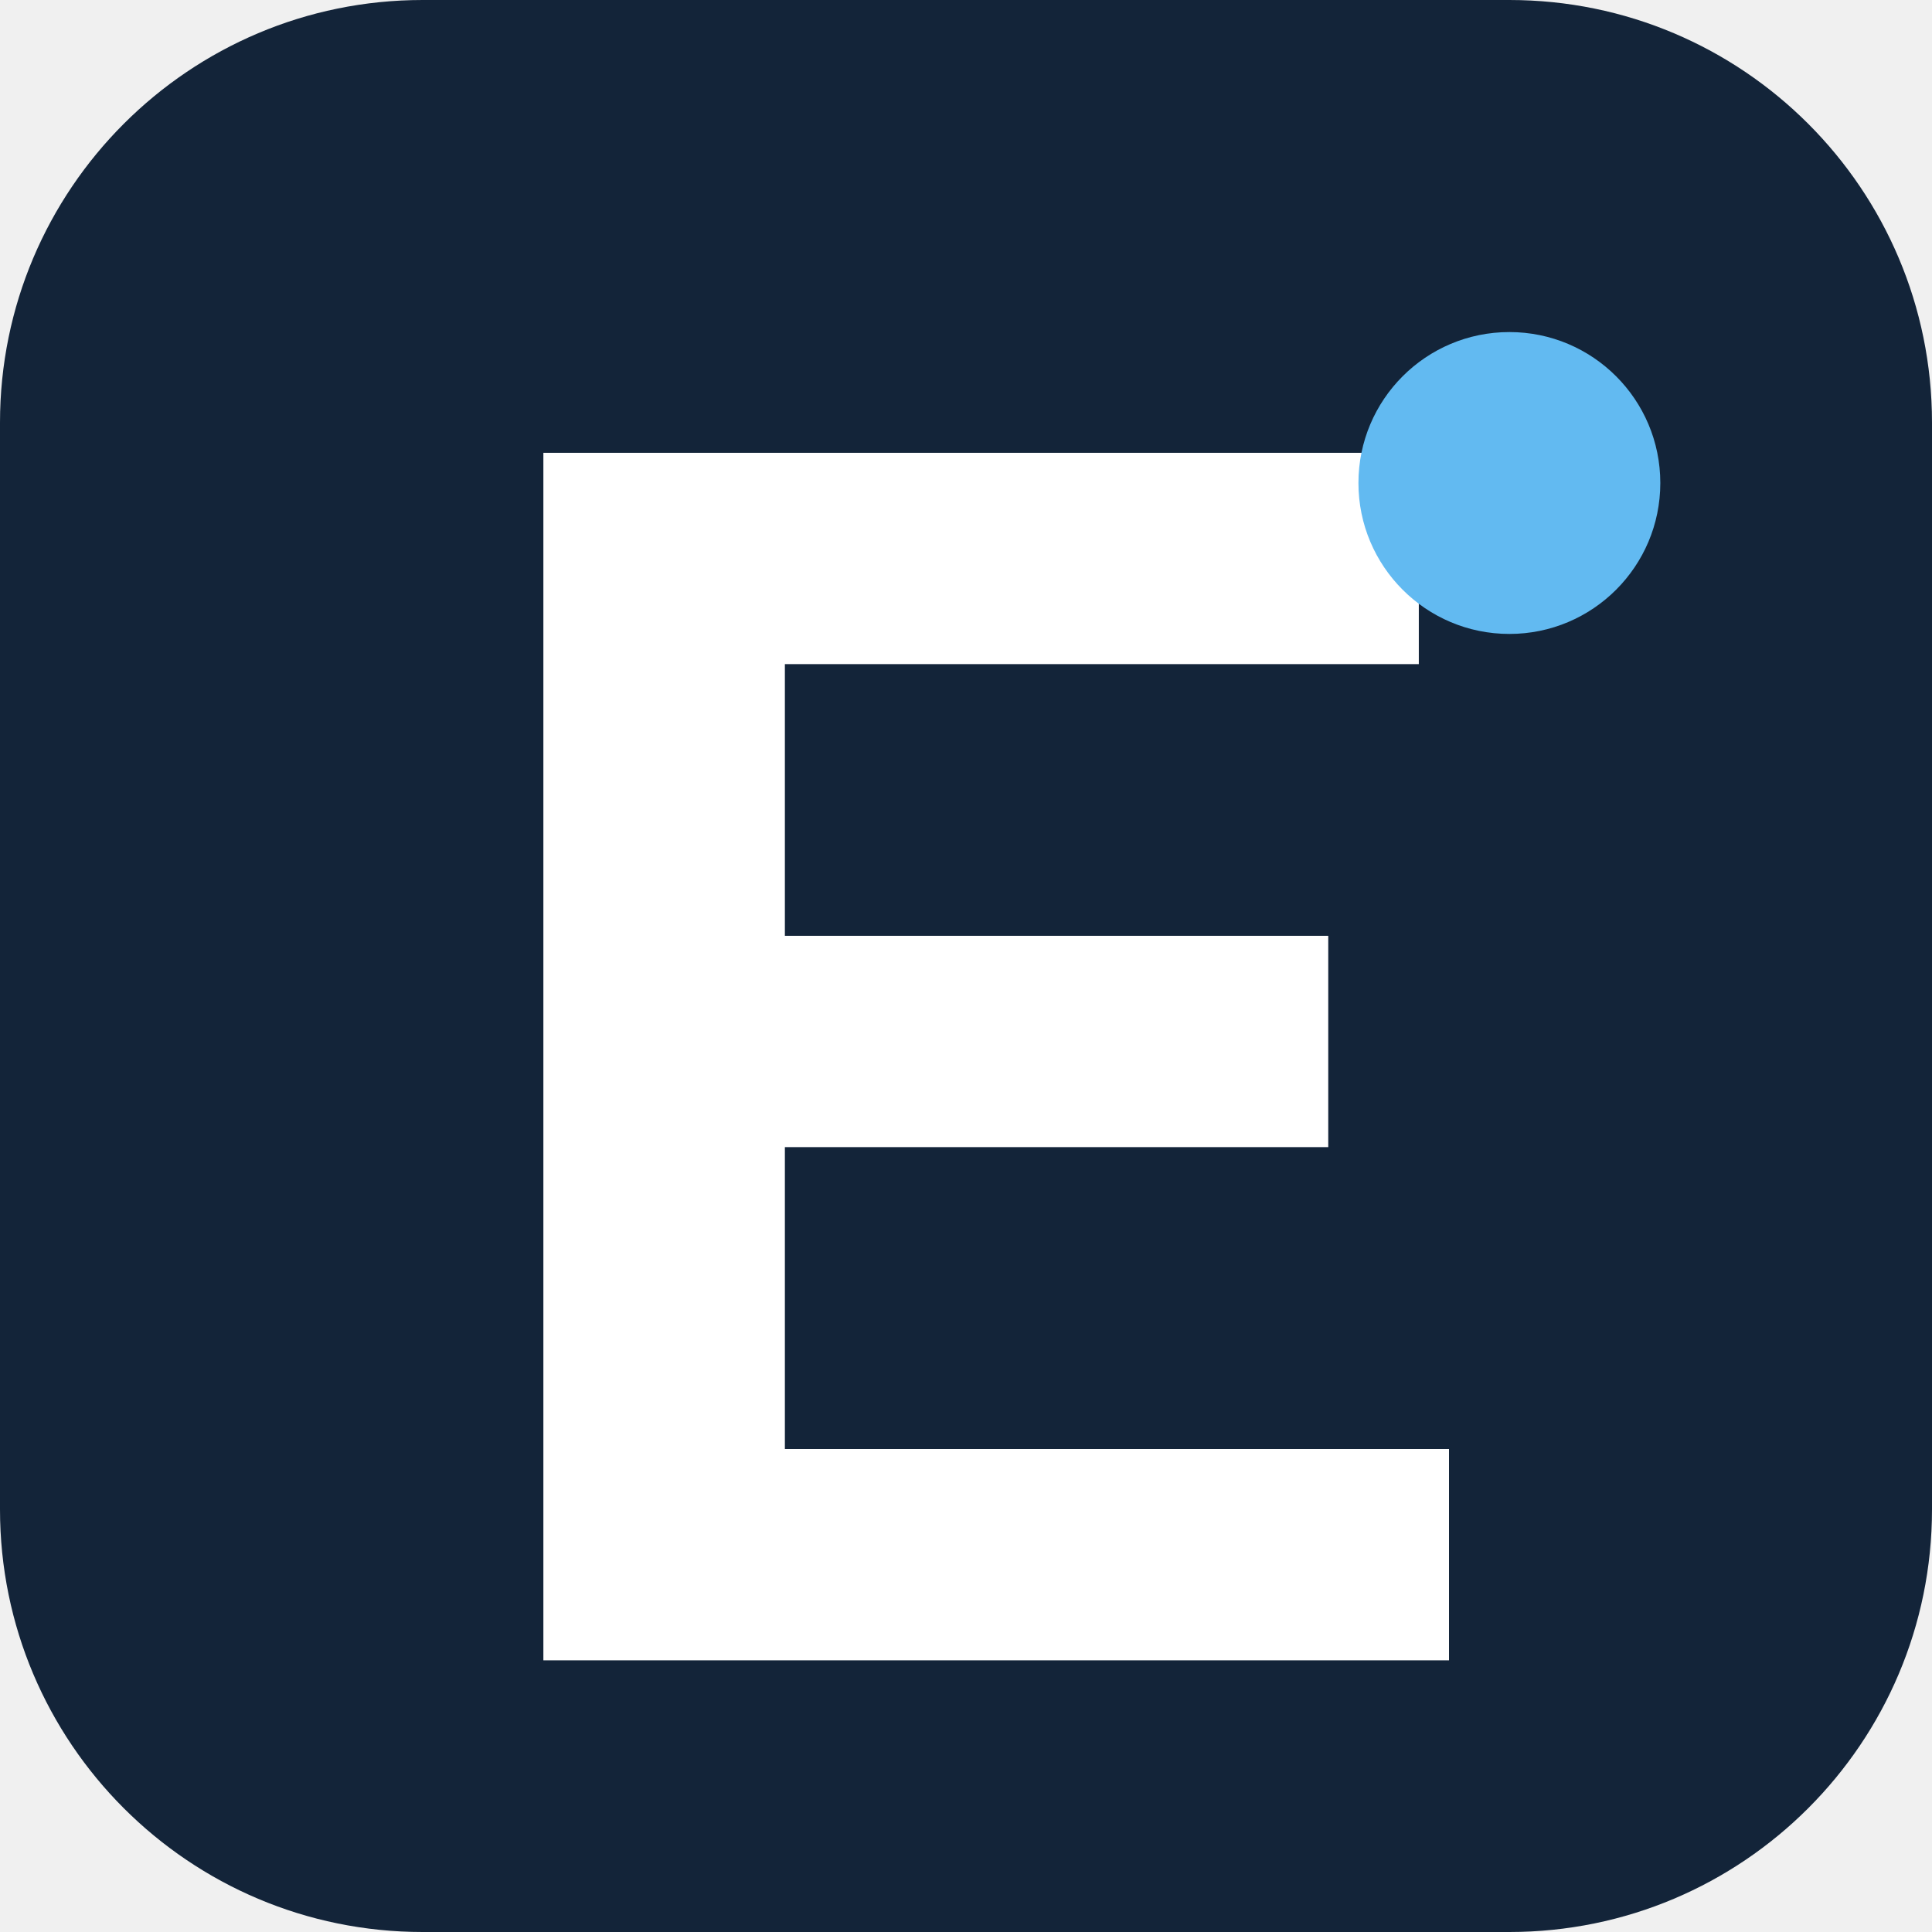
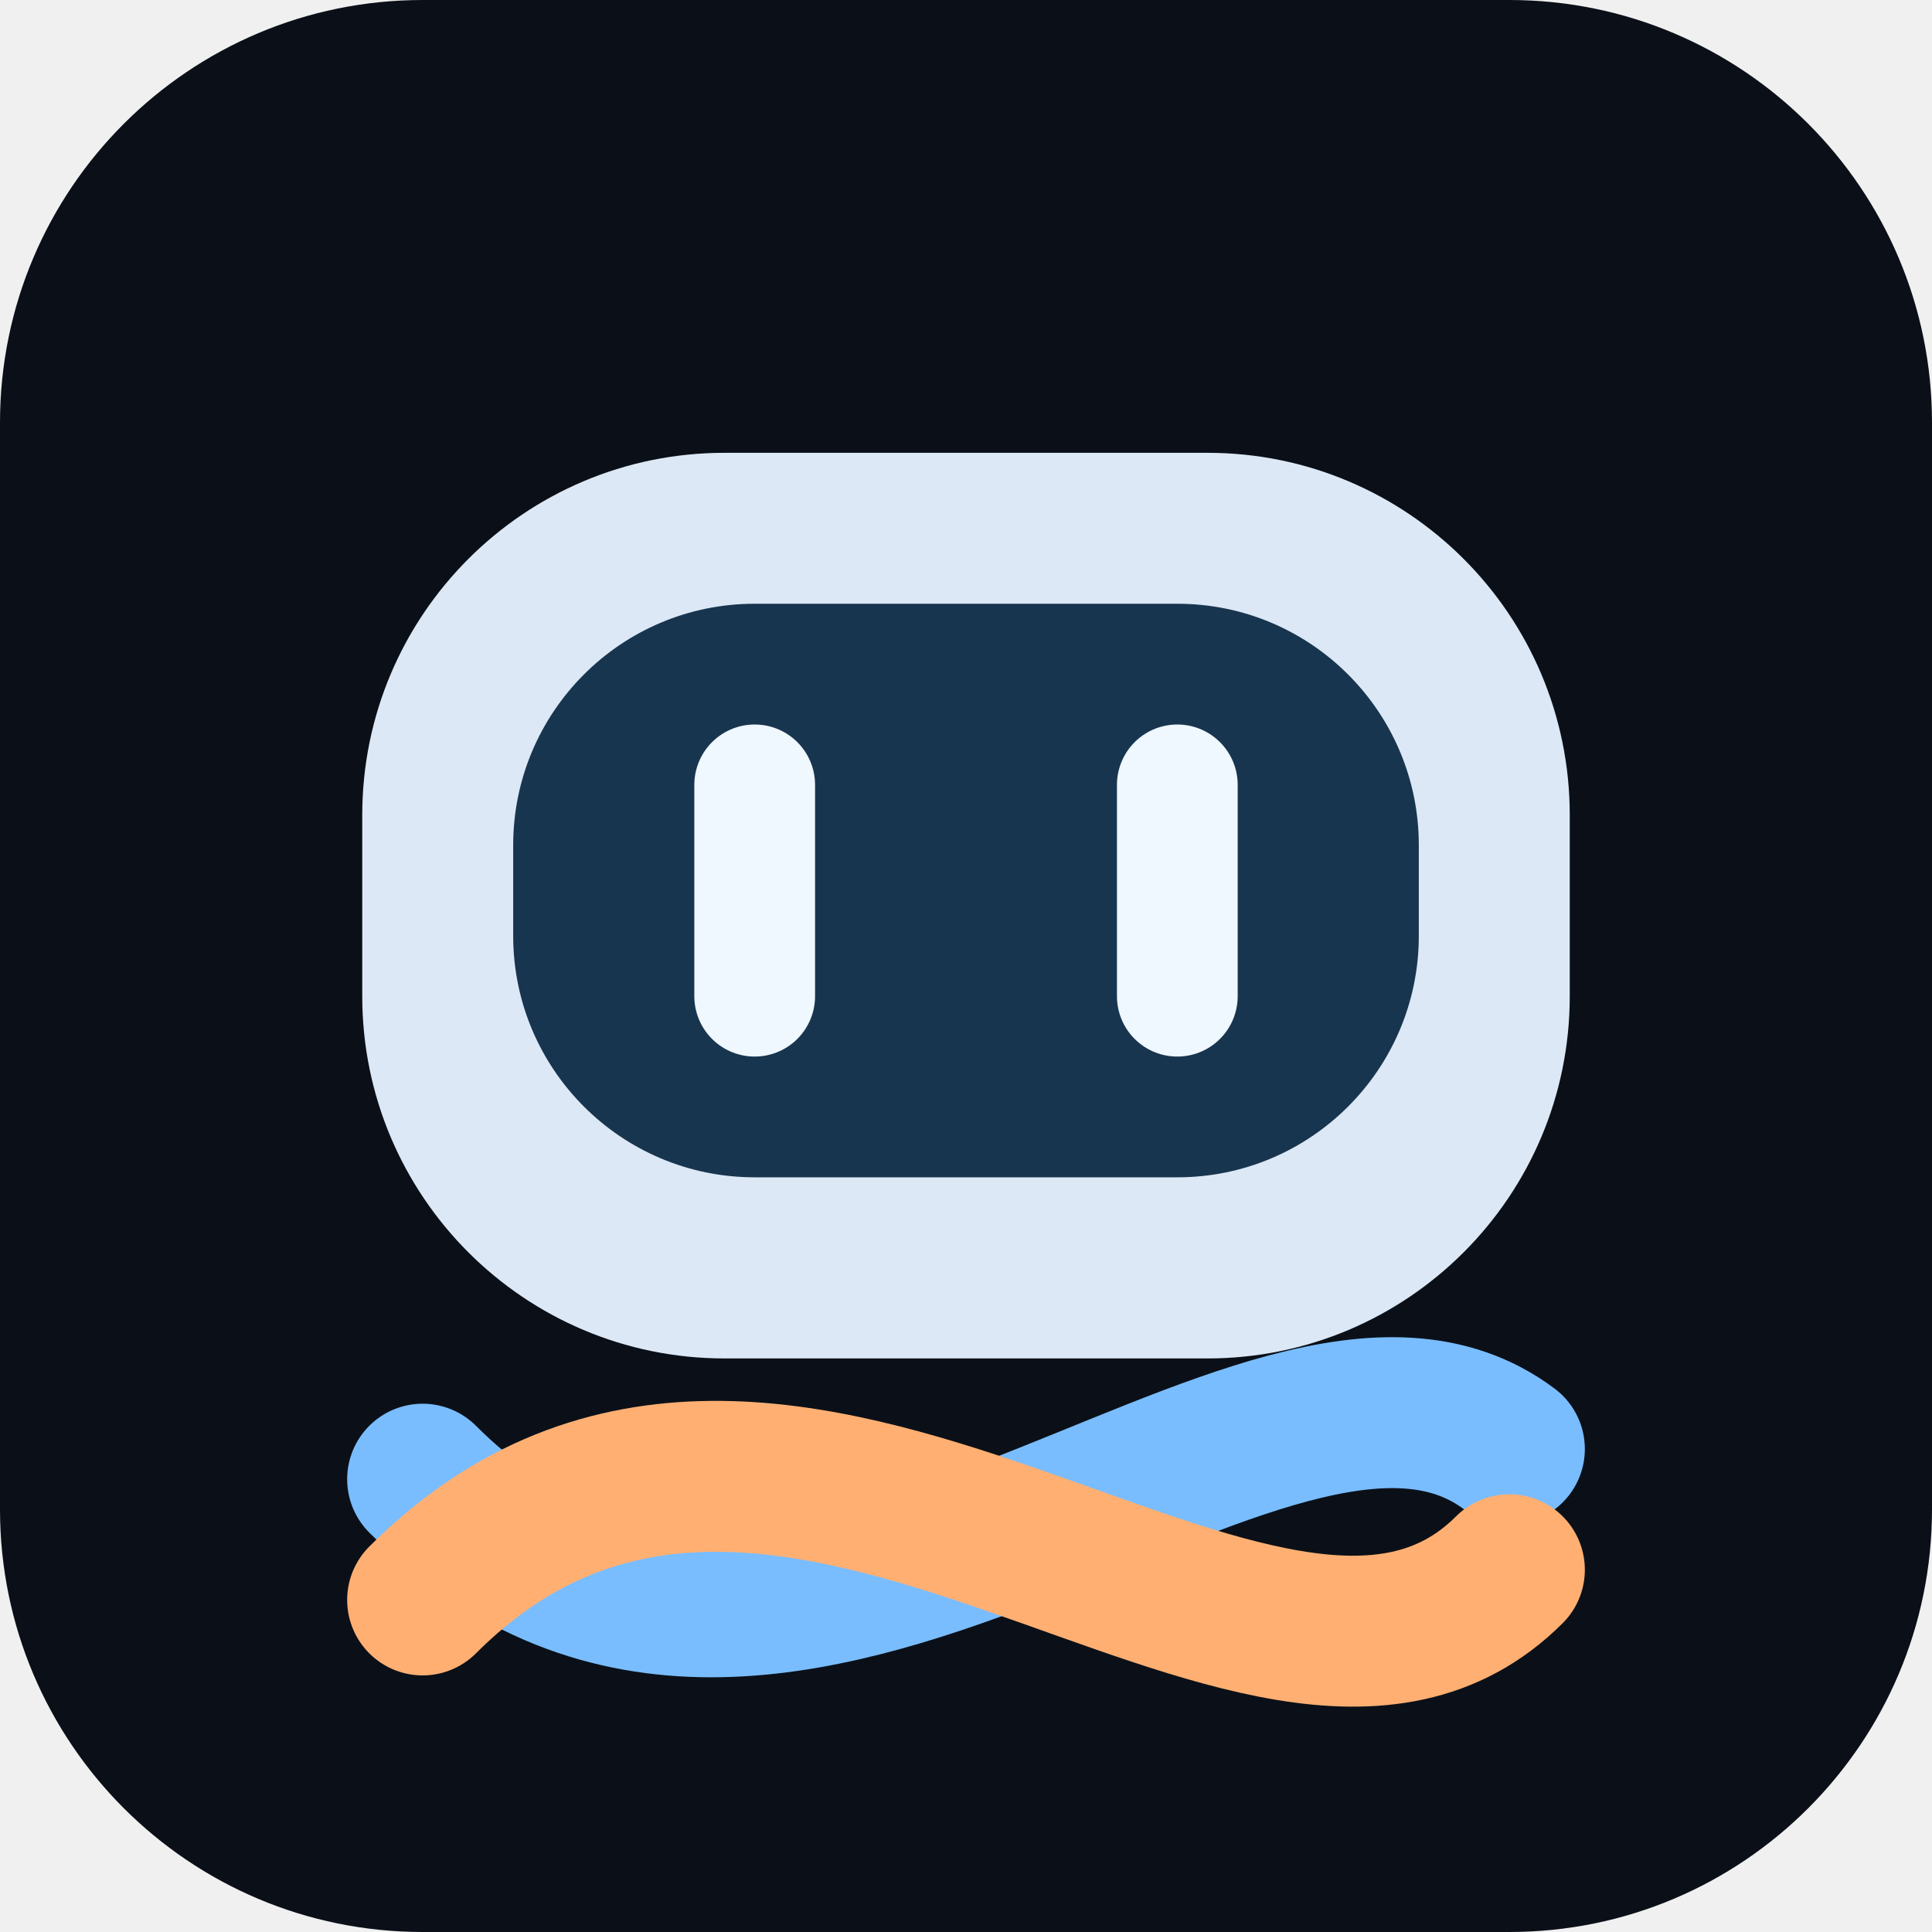
<svg xmlns="http://www.w3.org/2000/svg" viewBox="0 0 64 64">
-   <rect width="64" height="64" rx="14" fill="#132439" />
-   <path d="M18 15h29v7H26v9h18v7H26v10h22v7H18z" fill="white" />
-   <circle cx="50" cy="16" r="5" fill="#62baf1" />
+   <rect width="64" height="64" rx="14" fill="#0b1018" />
+   <rect x="12" y="15" width="40" height="30" rx="12" fill="#dce8f5" />
+   <rect x="17" y="20" width="30" height="19" rx="8" fill="#18354f" />
+   <path d="M25 26v7m14-7v7" stroke="#eff7ff" stroke-width="4" stroke-linecap="round" />
+   <path d="M14 49c12 12 28-7 36-1" fill="none" stroke="#79bdff" stroke-width="5" stroke-linecap="round" />
+   <path d="M14 53c12-12 28 7 36-1" fill="none" stroke="#ffaf72" stroke-width="5" stroke-linecap="round" />
</svg>
